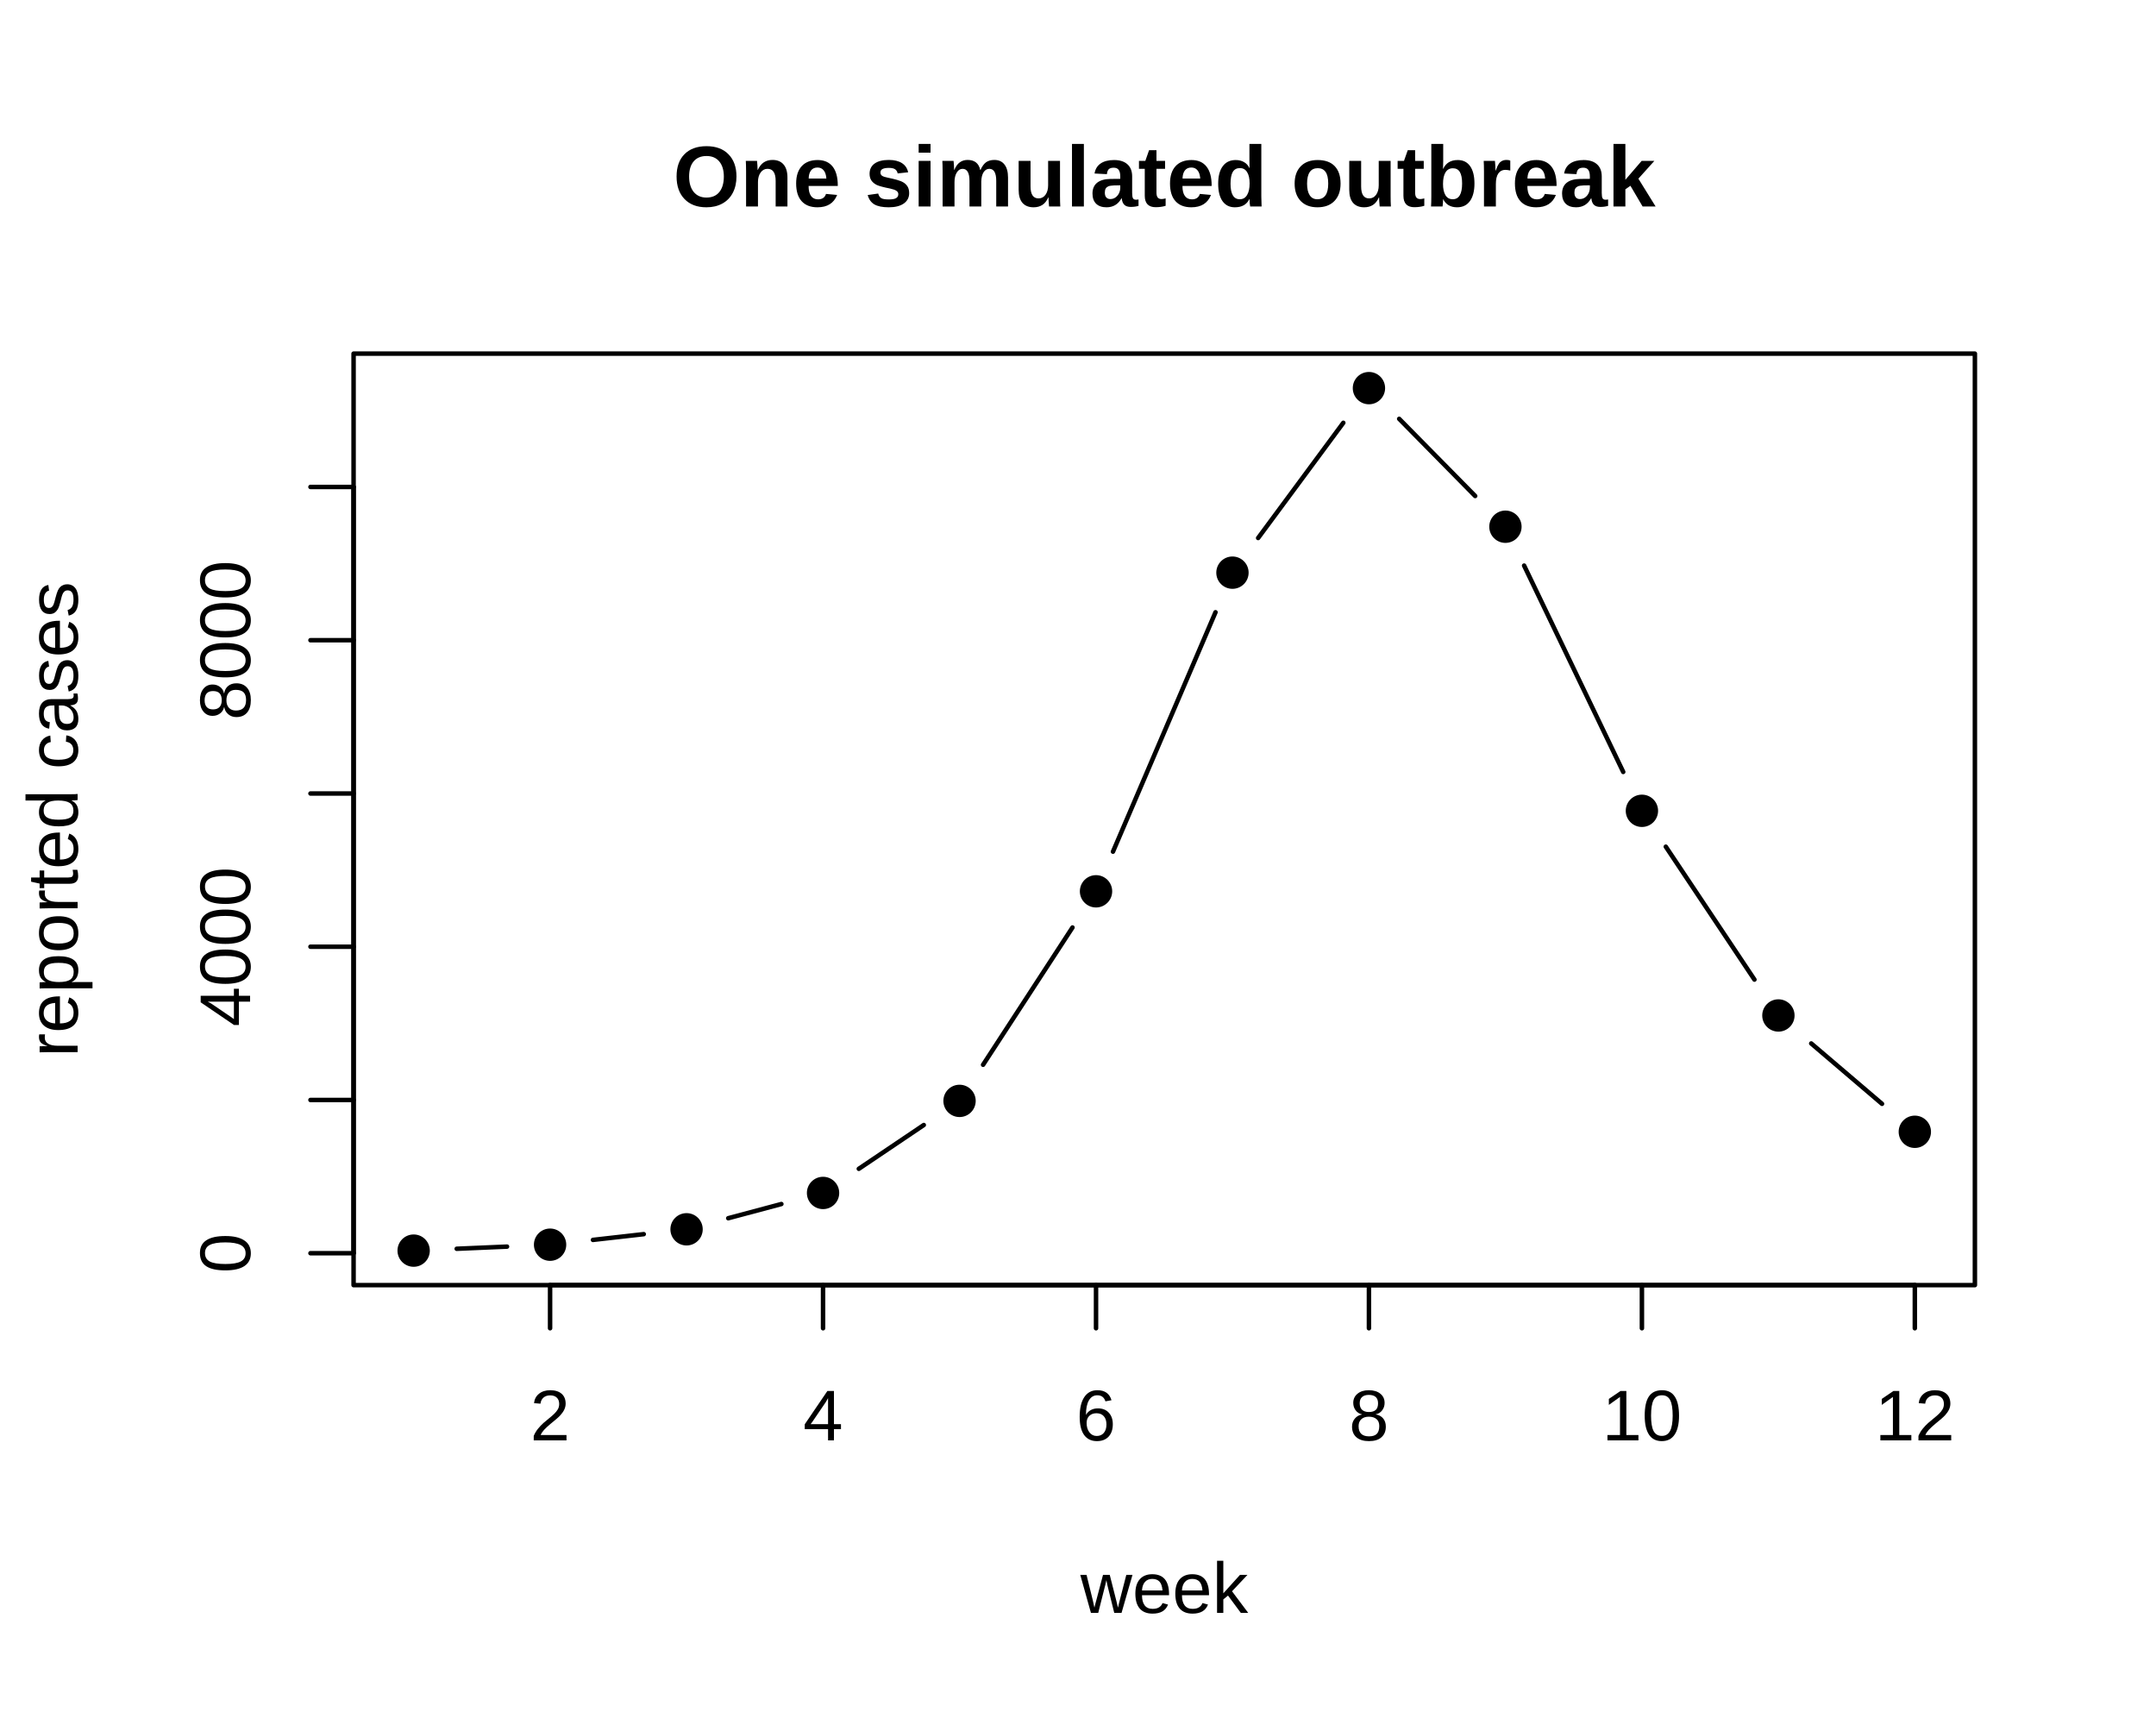
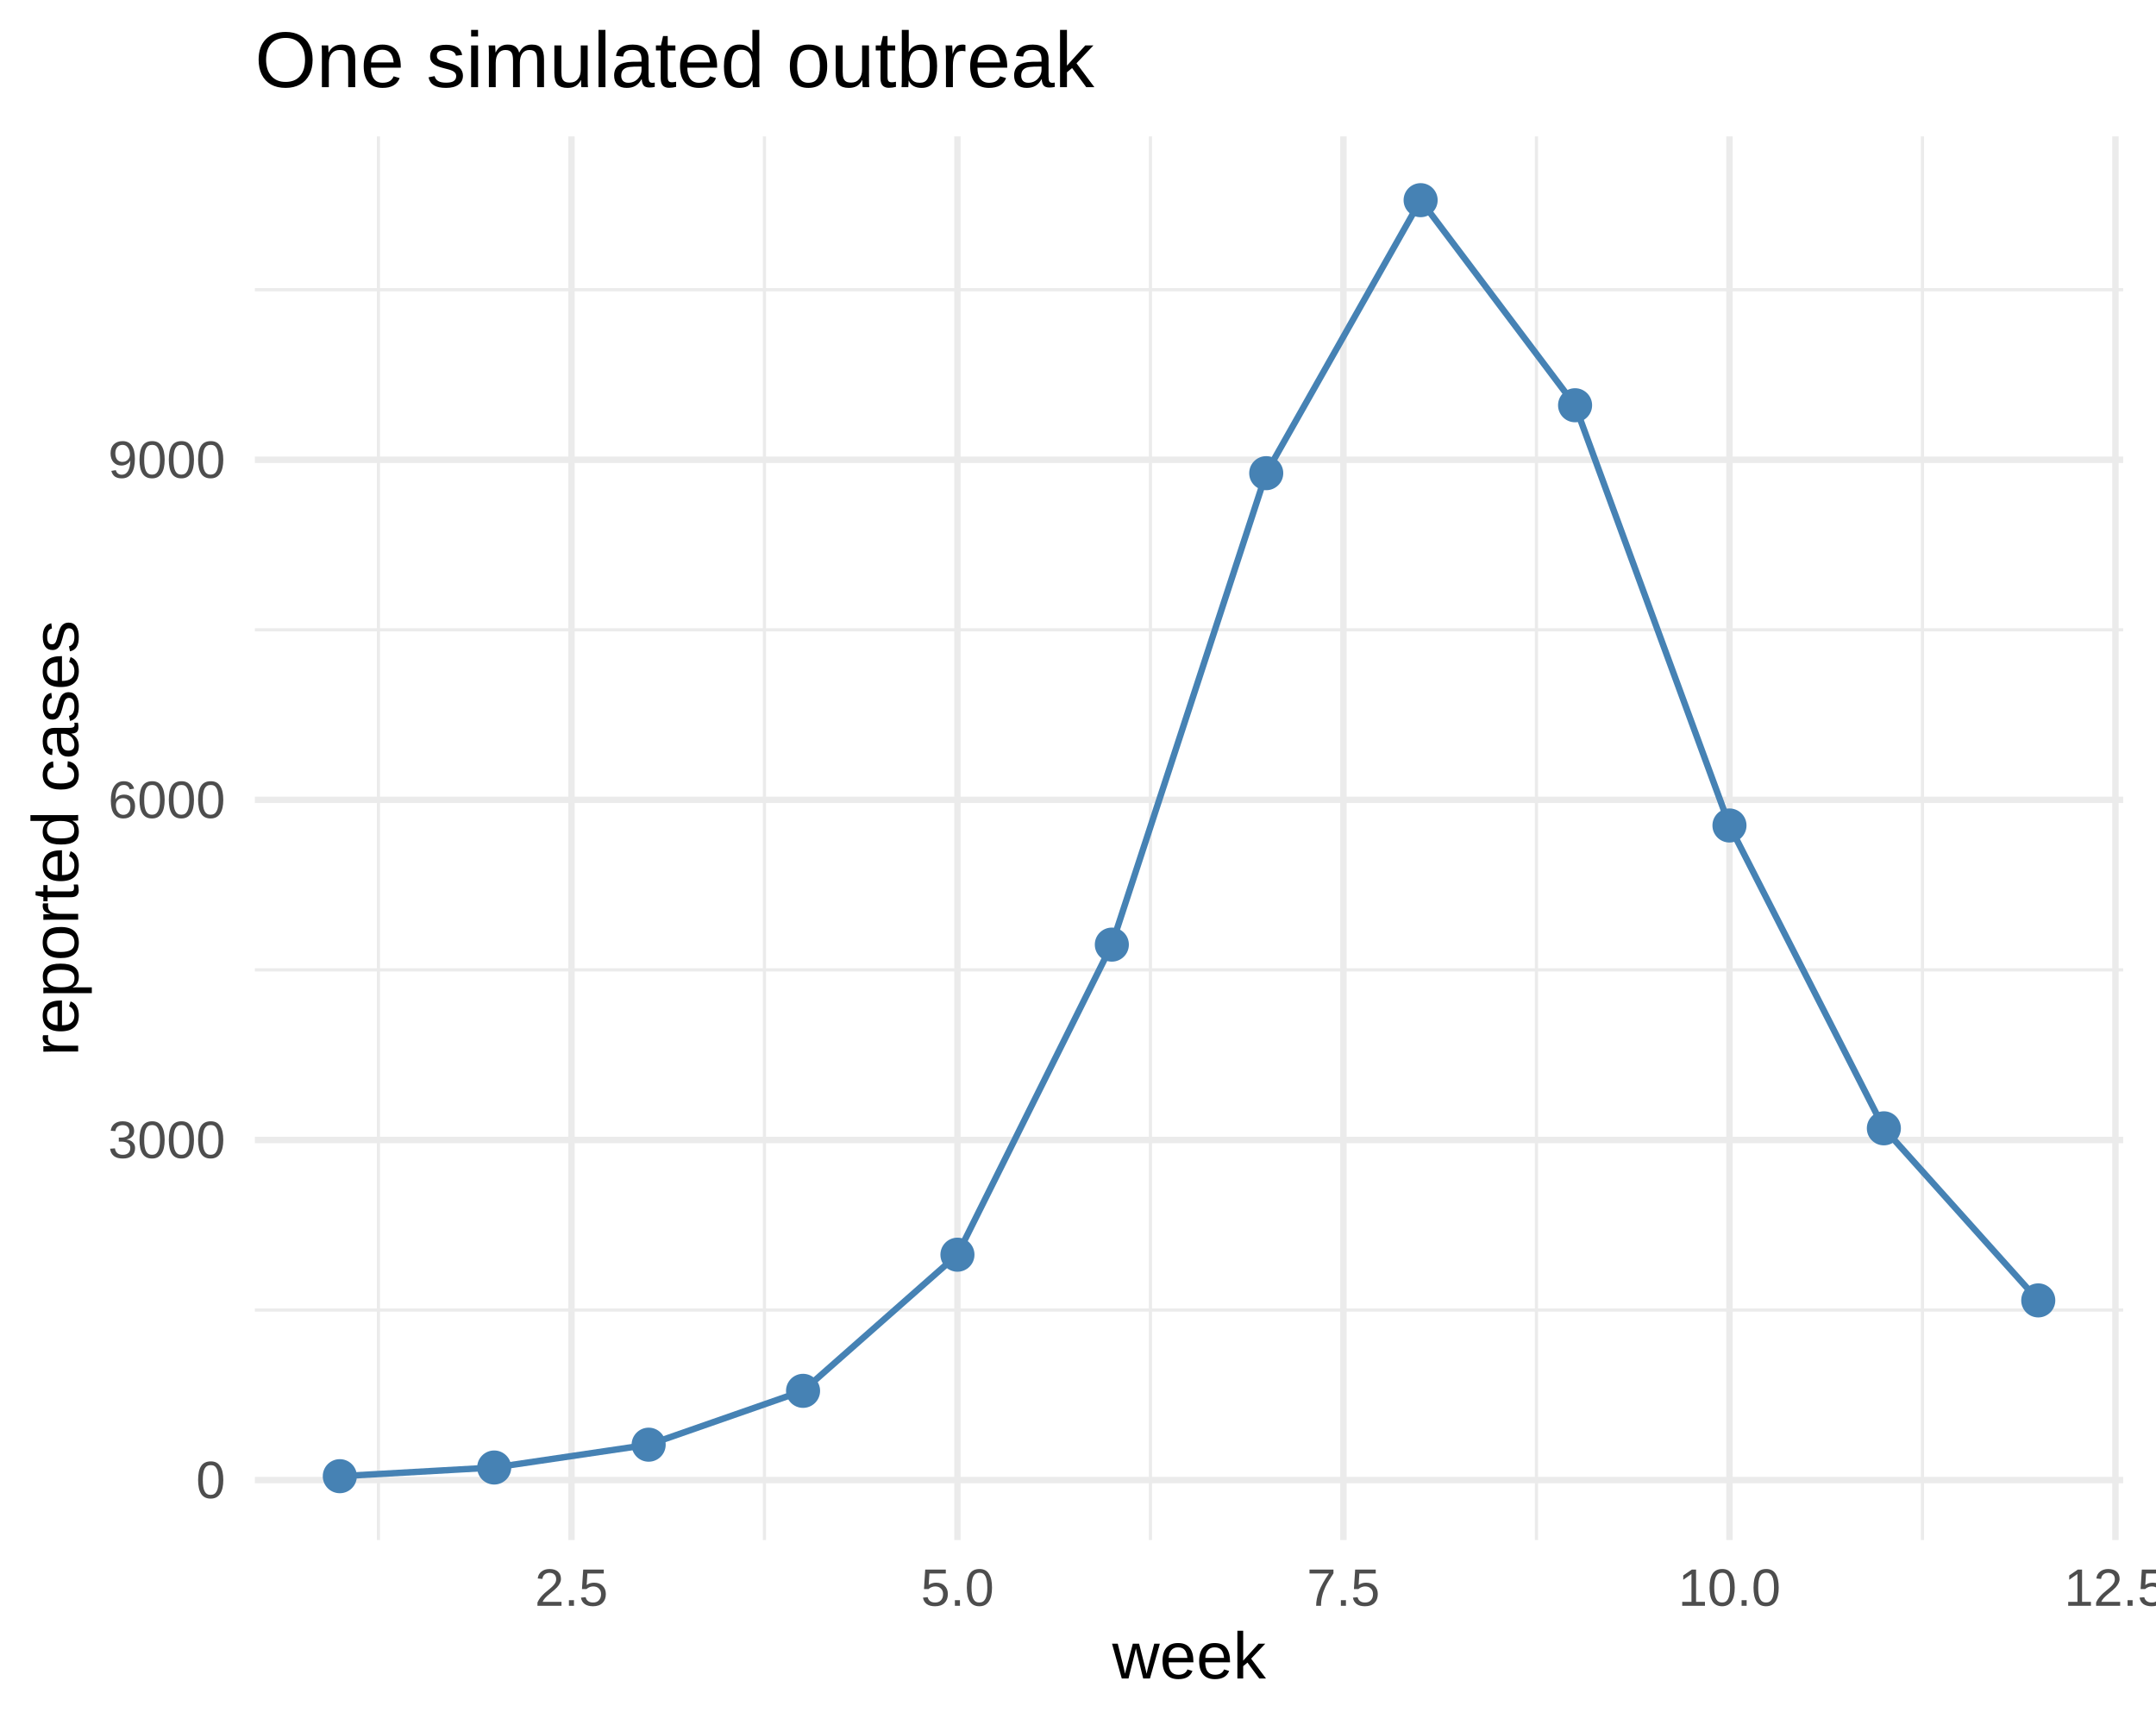
<svg xmlns="http://www.w3.org/2000/svg" width="360.00pt" height="288.00pt" viewBox="0 0 360.00 288.00">
  <g class="svglite">
    <defs>
      <style type="text/css">
    .svglite line, .svglite polyline, .svglite polygon, .svglite path, .svglite rect, .svglite circle {
      fill: none;
      stroke: #000000;
      stroke-linecap: round;
      stroke-linejoin: round;
      stroke-miterlimit: 10.00;
    }
    .svglite text {
      white-space: pre;
    }
    .svglite g.glyphgroup path {
      fill: inherit;
      stroke: none;
    }
  </style>
    </defs>
    <rect width="100%" height="100%" style="stroke: none; fill: #FFFFFF;" />
    <defs>
      <clipPath id="cpMC4wMHwzNjAuMDB8MC4wMHwyODguMDA=">
        <rect x="0.00" y="0.00" width="360.00" height="288.00" />
      </clipPath>
    </defs>
    <g clip-path="url(#cpMC4wMHwzNjAuMDB8MC4wMHwyODguMDA=)">
- </g>
+       <rect x="0.00" y="0.00" width="360.00" height="288.00" style="stroke-width: 1.07; stroke: none; fill: #FFFFFF;" />
+     </g>
    <defs>
-       <clipPath id="cpNTkuMDR8MzI5Ljc2fDU5LjA0fDIxNC41Ng==">
-         <rect x="59.04" y="59.04" width="270.72" height="155.52" />
+       <clipPath id="cpNDIuNTZ8MzU0LjUyfDIyLjc3fDI1Ny4xMg==">
+         <rect x="42.56" y="22.77" width="311.96" height="234.35" />
      </clipPath>
    </defs>
-     <g clip-path="url(#cpNTkuMDR8MzI5Ljc2fDU5LjA0fDIxNC41Ng==)">
-       <line x1="76.26" y1="208.49" x2="84.66" y2="208.13" style="stroke-width: 0.75;" />
-       <line x1="99.01" y1="207.01" x2="107.49" y2="206.05" style="stroke-width: 0.75;" />
-       <line x1="121.60" y1="203.39" x2="130.47" y2="201.02" style="stroke-width: 0.75;" />
-       <line x1="143.40" y1="195.14" x2="154.25" y2="187.83" style="stroke-width: 0.75;" />
-       <line x1="164.15" y1="177.77" x2="179.08" y2="154.85" style="stroke-width: 0.75;" />
-       <line x1="185.84" y1="142.19" x2="202.96" y2="102.22" style="stroke-width: 0.75;" />
-       <line x1="210.08" y1="89.82" x2="224.30" y2="70.59" style="stroke-width: 0.75;" />
-       <line x1="233.63" y1="69.93" x2="246.32" y2="82.81" style="stroke-width: 0.75;" />
-       <line x1="254.49" y1="94.43" x2="271.04" y2="128.88" style="stroke-width: 0.75;" />
-       <line x1="278.15" y1="141.36" x2="292.95" y2="163.55" style="stroke-width: 0.75;" />
-       <line x1="302.43" y1="174.21" x2="314.25" y2="184.29" style="stroke-width: 0.75;" />
-       <circle cx="69.07" cy="208.80" r="2.70" style="stroke-width: 0.75; stroke: none; fill: #000000;" />
-       <circle cx="91.85" cy="207.81" r="2.70" style="stroke-width: 0.75; stroke: none; fill: #000000;" />
-       <circle cx="114.64" cy="205.24" r="2.70" style="stroke-width: 0.75; stroke: none; fill: #000000;" />
-       <circle cx="137.43" cy="199.17" r="2.70" style="stroke-width: 0.75; stroke: none; fill: #000000;" />
-       <circle cx="160.22" cy="183.80" r="2.70" style="stroke-width: 0.75; stroke: none; fill: #000000;" />
-       <circle cx="183.01" cy="148.81" r="2.70" style="stroke-width: 0.75; stroke: none; fill: #000000;" />
-       <circle cx="205.79" cy="95.61" r="2.70" style="stroke-width: 0.75; stroke: none; fill: #000000;" />
-       <circle cx="228.58" cy="64.80" r="2.70" style="stroke-width: 0.75; stroke: none; fill: #000000;" />
-       <circle cx="251.37" cy="87.94" r="2.70" style="stroke-width: 0.75; stroke: none; fill: #000000;" />
-       <circle cx="274.16" cy="135.37" r="2.70" style="stroke-width: 0.75; stroke: none; fill: #000000;" />
-       <circle cx="296.95" cy="169.54" r="2.70" style="stroke-width: 0.75; stroke: none; fill: #000000;" />
-       <circle cx="319.73" cy="188.96" r="2.70" style="stroke-width: 0.75; stroke: none; fill: #000000;" />
+     <g clip-path="url(#cpNDIuNTZ8MzU0LjUyfDIyLjc3fDI1Ny4xMg==)">
+       <polyline points="42.56,218.72 354.52,218.72 " style="stroke-width: 0.53; stroke: #EBEBEB; stroke-linecap: butt;" />
+       <polyline points="42.56,161.93 354.52,161.93 " style="stroke-width: 0.53; stroke: #EBEBEB; stroke-linecap: butt;" />
+       <polyline points="42.56,105.15 354.52,105.15 " style="stroke-width: 0.53; stroke: #EBEBEB; stroke-linecap: butt;" />
+       <polyline points="42.56,48.37 354.52,48.37 " style="stroke-width: 0.53; stroke: #EBEBEB; stroke-linecap: butt;" />
+       <polyline points="63.19,257.12 63.19,22.77 " style="stroke-width: 0.53; stroke: #EBEBEB; stroke-linecap: butt;" />
+       <polyline points="127.64,257.12 127.64,22.77 " style="stroke-width: 0.53; stroke: #EBEBEB; stroke-linecap: butt;" />
+       <polyline points="192.10,257.12 192.10,22.77 " style="stroke-width: 0.53; stroke: #EBEBEB; stroke-linecap: butt;" />
+       <polyline points="256.55,257.12 256.55,22.77 " style="stroke-width: 0.53; stroke: #EBEBEB; stroke-linecap: butt;" />
+       <polyline points="321.00,257.12 321.00,22.77 " style="stroke-width: 0.53; stroke: #EBEBEB; stroke-linecap: butt;" />
+       <polyline points="42.56,247.11 354.52,247.11 " style="stroke-width: 1.07; stroke: #EBEBEB; stroke-linecap: butt;" />
+       <polyline points="42.56,190.33 354.52,190.33 " style="stroke-width: 1.07; stroke: #EBEBEB; stroke-linecap: butt;" />
+       <polyline points="42.56,133.54 354.52,133.54 " style="stroke-width: 1.07; stroke: #EBEBEB; stroke-linecap: butt;" />
+       <polyline points="42.56,76.76 354.52,76.76 " style="stroke-width: 1.07; stroke: #EBEBEB; stroke-linecap: butt;" />
+       <polyline points="95.42,257.12 95.42,22.77 " style="stroke-width: 1.07; stroke: #EBEBEB; stroke-linecap: butt;" />
+       <polyline points="159.87,257.12 159.87,22.77 " style="stroke-width: 1.07; stroke: #EBEBEB; stroke-linecap: butt;" />
+       <polyline points="224.32,257.12 224.32,22.77 " style="stroke-width: 1.07; stroke: #EBEBEB; stroke-linecap: butt;" />
+       <polyline points="288.78,257.12 288.78,22.77 " style="stroke-width: 1.07; stroke: #EBEBEB; stroke-linecap: butt;" />
+       <polyline points="353.23,257.12 353.23,22.77 " style="stroke-width: 1.07; stroke: #EBEBEB; stroke-linecap: butt;" />
+       <polyline points="56.74,246.46 82.52,245.01 108.31,241.20 134.09,232.21 159.87,209.48 185.65,157.71 211.43,79.00 237.21,33.42 263.00,67.66 288.78,137.82 314.56,188.38 340.34,217.11 " style="stroke-width: 1.07; stroke: #4682B4; stroke-linecap: butt;" />
+       <circle cx="56.74" cy="246.46" r="2.49" style="stroke-width: 0.71; stroke: #4682B4; fill: #4682B4;" />
+       <circle cx="82.52" cy="245.01" r="2.49" style="stroke-width: 0.71; stroke: #4682B4; fill: #4682B4;" />
+       <circle cx="108.31" cy="241.20" r="2.49" style="stroke-width: 0.71; stroke: #4682B4; fill: #4682B4;" />
+       <circle cx="134.09" cy="232.21" r="2.49" style="stroke-width: 0.71; stroke: #4682B4; fill: #4682B4;" />
+       <circle cx="159.87" cy="209.48" r="2.49" style="stroke-width: 0.71; stroke: #4682B4; fill: #4682B4;" />
+       <circle cx="185.65" cy="157.71" r="2.49" style="stroke-width: 0.71; stroke: #4682B4; fill: #4682B4;" />
+       <circle cx="211.43" cy="79.00" r="2.49" style="stroke-width: 0.71; stroke: #4682B4; fill: #4682B4;" />
+       <circle cx="237.21" cy="33.42" r="2.49" style="stroke-width: 0.71; stroke: #4682B4; fill: #4682B4;" />
+       <circle cx="263.00" cy="67.66" r="2.49" style="stroke-width: 0.71; stroke: #4682B4; fill: #4682B4;" />
+       <circle cx="288.78" cy="137.82" r="2.49" style="stroke-width: 0.71; stroke: #4682B4; fill: #4682B4;" />
+       <circle cx="314.56" cy="188.38" r="2.49" style="stroke-width: 0.71; stroke: #4682B4; fill: #4682B4;" />
+       <circle cx="340.34" cy="217.11" r="2.49" style="stroke-width: 0.71; stroke: #4682B4; fill: #4682B4;" />
    </g>
    <g clip-path="url(#cpMC4wMHwzNjAuMDB8MC4wMHwyODguMDA=)">
-       <line x1="91.85" y1="214.56" x2="319.73" y2="214.56" style="stroke-width: 0.75;" />
-       <line x1="91.85" y1="214.56" x2="91.85" y2="221.76" style="stroke-width: 0.75;" />
-       <line x1="137.43" y1="214.56" x2="137.43" y2="221.76" style="stroke-width: 0.75;" />
-       <line x1="183.01" y1="214.56" x2="183.01" y2="221.76" style="stroke-width: 0.75;" />
-       <line x1="228.58" y1="214.56" x2="228.58" y2="221.76" style="stroke-width: 0.75;" />
-       <line x1="274.16" y1="214.56" x2="274.16" y2="221.76" style="stroke-width: 0.75;" />
-       <line x1="319.73" y1="214.56" x2="319.73" y2="221.76" style="stroke-width: 0.75;" />
-       <text x="91.85" y="240.48" text-anchor="middle" style="font-size: 12.00px; font-family: &quot;Liberation Sans&quot;;" textLength="6.67px" lengthAdjust="spacingAndGlyphs">2</text>
-       <text x="137.43" y="240.48" text-anchor="middle" style="font-size: 12.00px; font-family: &quot;Liberation Sans&quot;;" textLength="6.67px" lengthAdjust="spacingAndGlyphs">4</text>
-       <text x="183.01" y="240.48" text-anchor="middle" style="font-size: 12.00px; font-family: &quot;Liberation Sans&quot;;" textLength="6.67px" lengthAdjust="spacingAndGlyphs">6</text>
-       <text x="228.58" y="240.48" text-anchor="middle" style="font-size: 12.00px; font-family: &quot;Liberation Sans&quot;;" textLength="6.67px" lengthAdjust="spacingAndGlyphs">8</text>
-       <text x="274.16" y="240.48" text-anchor="middle" style="font-size: 12.00px; font-family: &quot;Liberation Sans&quot;;" textLength="13.34px" lengthAdjust="spacingAndGlyphs">10</text>
-       <text x="319.73" y="240.48" text-anchor="middle" style="font-size: 12.00px; font-family: &quot;Liberation Sans&quot;;" textLength="13.34px" lengthAdjust="spacingAndGlyphs">12</text>
-       <line x1="59.04" y1="209.23" x2="59.04" y2="81.30" style="stroke-width: 0.75;" />
-       <line x1="59.04" y1="209.23" x2="51.84" y2="209.23" style="stroke-width: 0.75;" />
-       <line x1="59.04" y1="183.65" x2="51.84" y2="183.65" style="stroke-width: 0.75;" />
-       <line x1="59.04" y1="158.06" x2="51.84" y2="158.06" style="stroke-width: 0.75;" />
-       <line x1="59.04" y1="132.48" x2="51.84" y2="132.48" style="stroke-width: 0.75;" />
-       <line x1="59.04" y1="106.89" x2="51.84" y2="106.89" style="stroke-width: 0.75;" />
-       <line x1="59.04" y1="81.30" x2="51.84" y2="81.30" style="stroke-width: 0.75;" />
-       <text transform="translate(41.76,209.23) rotate(-90)" text-anchor="middle" style="font-size: 12.00px; font-family: &quot;Liberation Sans&quot;;" textLength="6.67px" lengthAdjust="spacingAndGlyphs">0</text>
-       <text transform="translate(41.76,158.06) rotate(-90)" text-anchor="middle" style="font-size: 12.00px; font-family: &quot;Liberation Sans&quot;;" textLength="26.69px" lengthAdjust="spacingAndGlyphs">4000</text>
-       <text transform="translate(41.76,106.89) rotate(-90)" text-anchor="middle" style="font-size: 12.00px; font-family: &quot;Liberation Sans&quot;;" textLength="26.69px" lengthAdjust="spacingAndGlyphs">8000</text>
-       <polygon points="59.04,214.56 329.76,214.56 329.76,59.04 59.04,59.04 " style="stroke-width: 0.75;" />
-       <text x="194.40" y="34.47" text-anchor="middle" style="font-size: 14.40px; font-weight: bold; font-family: &quot;Liberation Sans&quot;;" textLength="163.95px" lengthAdjust="spacingAndGlyphs">One simulated outbreak</text>
-       <text x="194.40" y="269.28" text-anchor="middle" style="font-size: 12.00px; font-family: &quot;Liberation Sans&quot;;" textLength="28.02px" lengthAdjust="spacingAndGlyphs">week</text>
-       <text transform="translate(12.96,136.80) rotate(-90)" text-anchor="middle" style="font-size: 12.00px; font-family: &quot;Liberation Sans&quot;;" textLength="79.36px" lengthAdjust="spacingAndGlyphs">reported cases</text>
+       <text x="37.63" y="250.13" text-anchor="end" style="font-size: 8.80px;fill: #4D4D4D; font-family: &quot;Liberation Sans&quot;;" textLength="4.89px" lengthAdjust="spacingAndGlyphs">0</text>
+       <text x="37.63" y="193.35" text-anchor="end" style="font-size: 8.80px;fill: #4D4D4D; font-family: &quot;Liberation Sans&quot;;" textLength="19.56px" lengthAdjust="spacingAndGlyphs">3000</text>
+       <text x="37.63" y="136.57" text-anchor="end" style="font-size: 8.80px;fill: #4D4D4D; font-family: &quot;Liberation Sans&quot;;" textLength="19.56px" lengthAdjust="spacingAndGlyphs">6000</text>
+       <text x="37.63" y="79.79" text-anchor="end" style="font-size: 8.80px;fill: #4D4D4D; font-family: &quot;Liberation Sans&quot;;" textLength="19.56px" lengthAdjust="spacingAndGlyphs">9000</text>
+       <text x="95.42" y="268.10" text-anchor="middle" style="font-size: 8.80px;fill: #4D4D4D; font-family: &quot;Liberation Sans&quot;;" textLength="12.22px" lengthAdjust="spacingAndGlyphs">2.5</text>
+       <text x="159.87" y="268.10" text-anchor="middle" style="font-size: 8.80px;fill: #4D4D4D; font-family: &quot;Liberation Sans&quot;;" textLength="12.22px" lengthAdjust="spacingAndGlyphs">5.0</text>
+       <text x="224.32" y="268.10" text-anchor="middle" style="font-size: 8.80px;fill: #4D4D4D; font-family: &quot;Liberation Sans&quot;;" textLength="12.22px" lengthAdjust="spacingAndGlyphs">7.5</text>
+       <text x="288.78" y="268.10" text-anchor="middle" style="font-size: 8.80px;fill: #4D4D4D; font-family: &quot;Liberation Sans&quot;;" textLength="17.11px" lengthAdjust="spacingAndGlyphs">10.0</text>
+       <text x="353.23" y="268.10" text-anchor="middle" style="font-size: 8.80px;fill: #4D4D4D; font-family: &quot;Liberation Sans&quot;;" textLength="17.11px" lengthAdjust="spacingAndGlyphs">12.5</text>
+       <text x="198.54" y="280.24" text-anchor="middle" style="font-size: 11.00px; font-family: &quot;Liberation Sans&quot;;" textLength="25.69px" lengthAdjust="spacingAndGlyphs">week</text>
+       <text transform="translate(13.05,139.94) rotate(-90)" text-anchor="middle" style="font-size: 11.00px; font-family: &quot;Liberation Sans&quot;;" textLength="72.81px" lengthAdjust="spacingAndGlyphs">reported cases</text>
+       <text x="42.56" y="14.55" style="font-size: 13.20px; font-family: &quot;Liberation Sans&quot;;" textLength="139.92px" lengthAdjust="spacingAndGlyphs">One simulated outbreak</text>
    </g>
  </g>
</svg>
